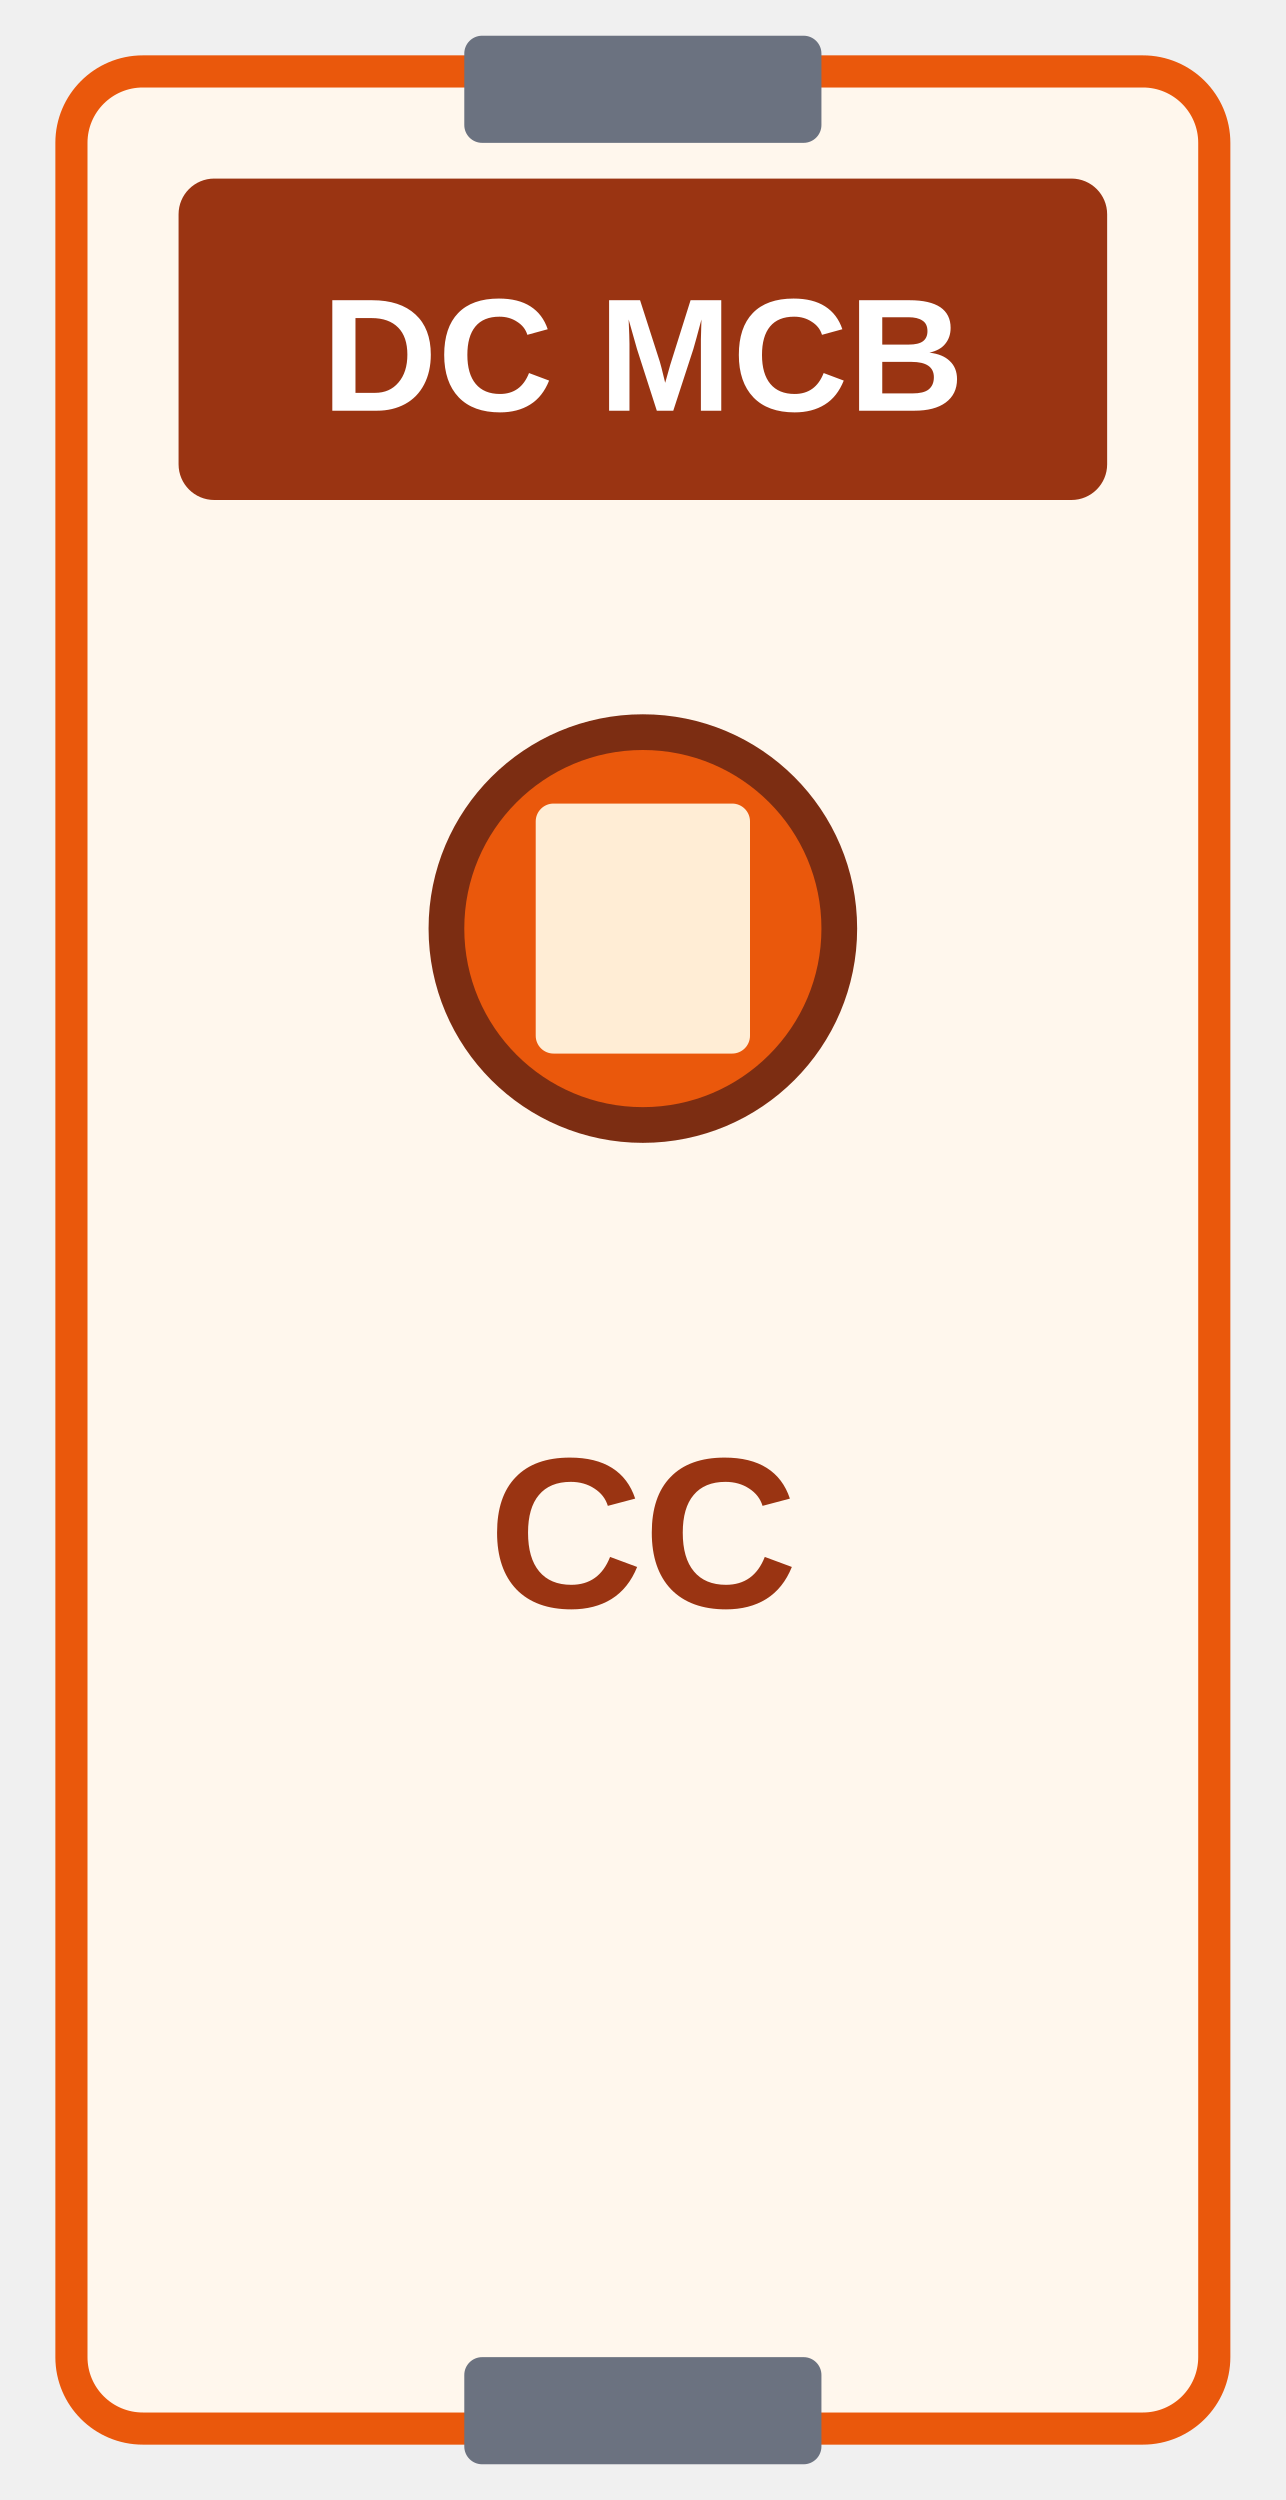
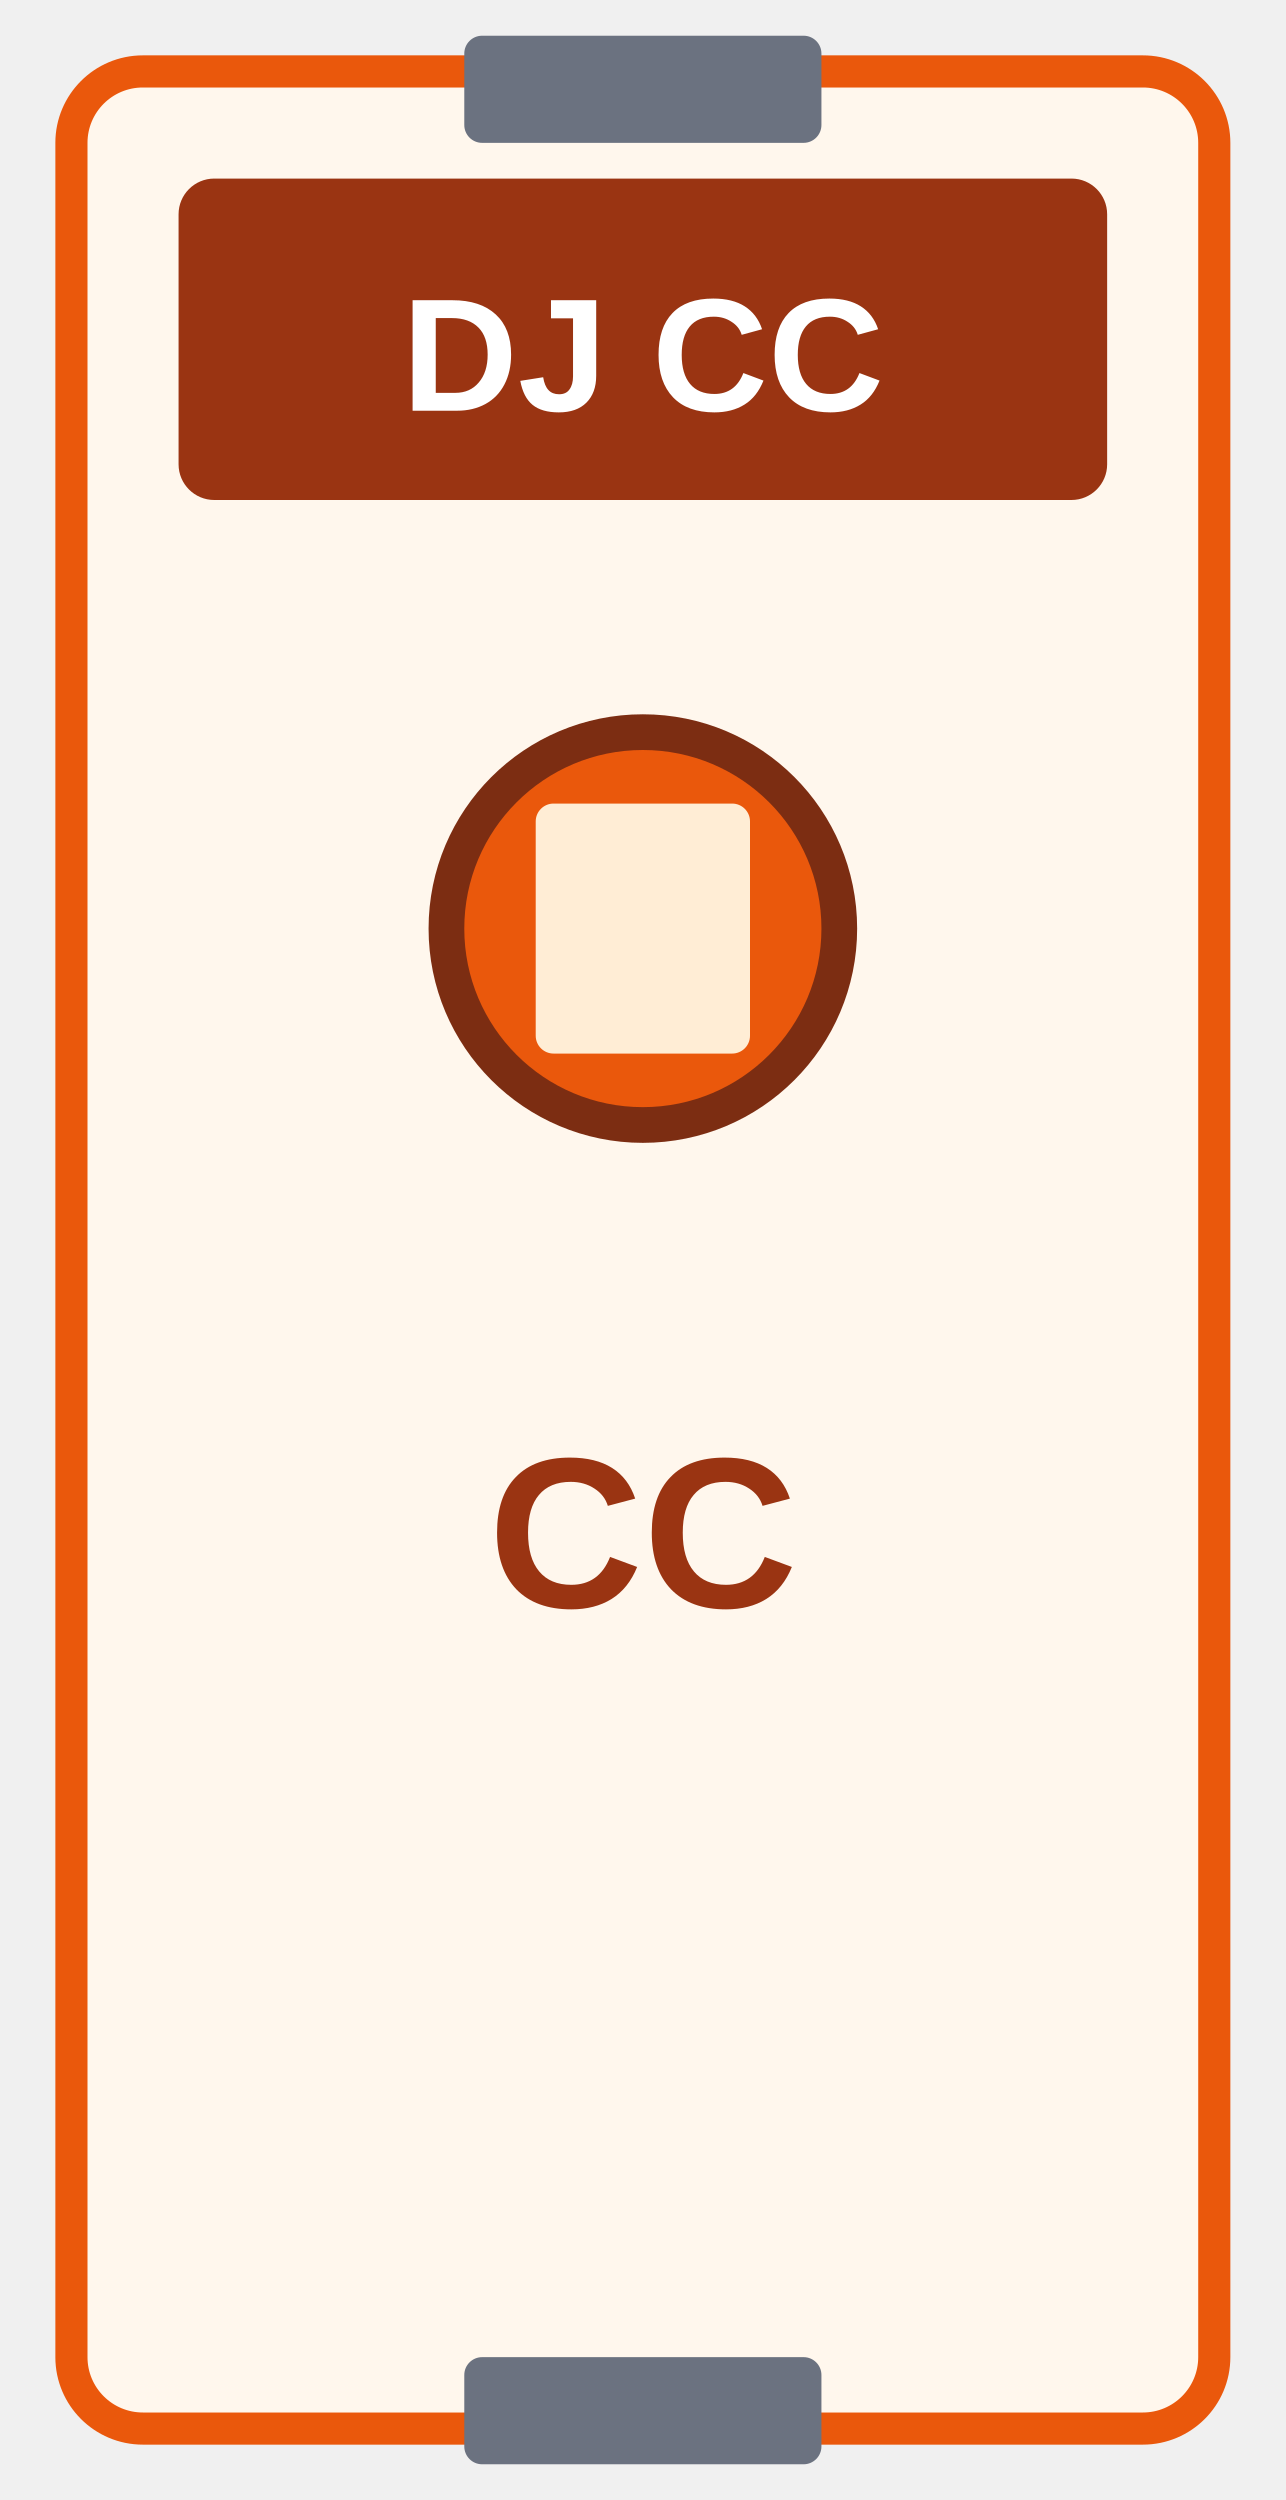
<svg xmlns="http://www.w3.org/2000/svg" viewBox="0 0 72 140" width="72" height="140">
  <rect x="4" y="4" width="64" height="132" rx="4" fill="#fff7ed" stroke="#ea580c" stroke-width="1.8" />
  <rect x="10" y="10" width="52" height="18" rx="2" fill="#9a3412" />
-   <text x="36" y="23" text-anchor="middle" fill="#fff" font-family="Arial" font-size="9" font-weight="700">DC MCB</text>
+   <text x="36" y="23" text-anchor="middle" fill="#fff" font-family="Arial" font-size="9" font-weight="700">DJ CC</text>
  <circle cx="36" cy="52" r="11" fill="#ea580c" stroke="#7c2d12" stroke-width="2" />
  <rect x="30" y="45" width="12" height="14" rx="1" fill="#ffedd5" />
  <text x="36" y="90" text-anchor="middle" fill="#9a3412" font-family="Arial" font-size="12" font-weight="700">CC</text>
  <rect x="26" y="2" width="20" height="6" rx="1" fill="#6b7280" />
  <rect x="26" y="132" width="20" height="6" rx="1" fill="#6b7280" />
</svg>
